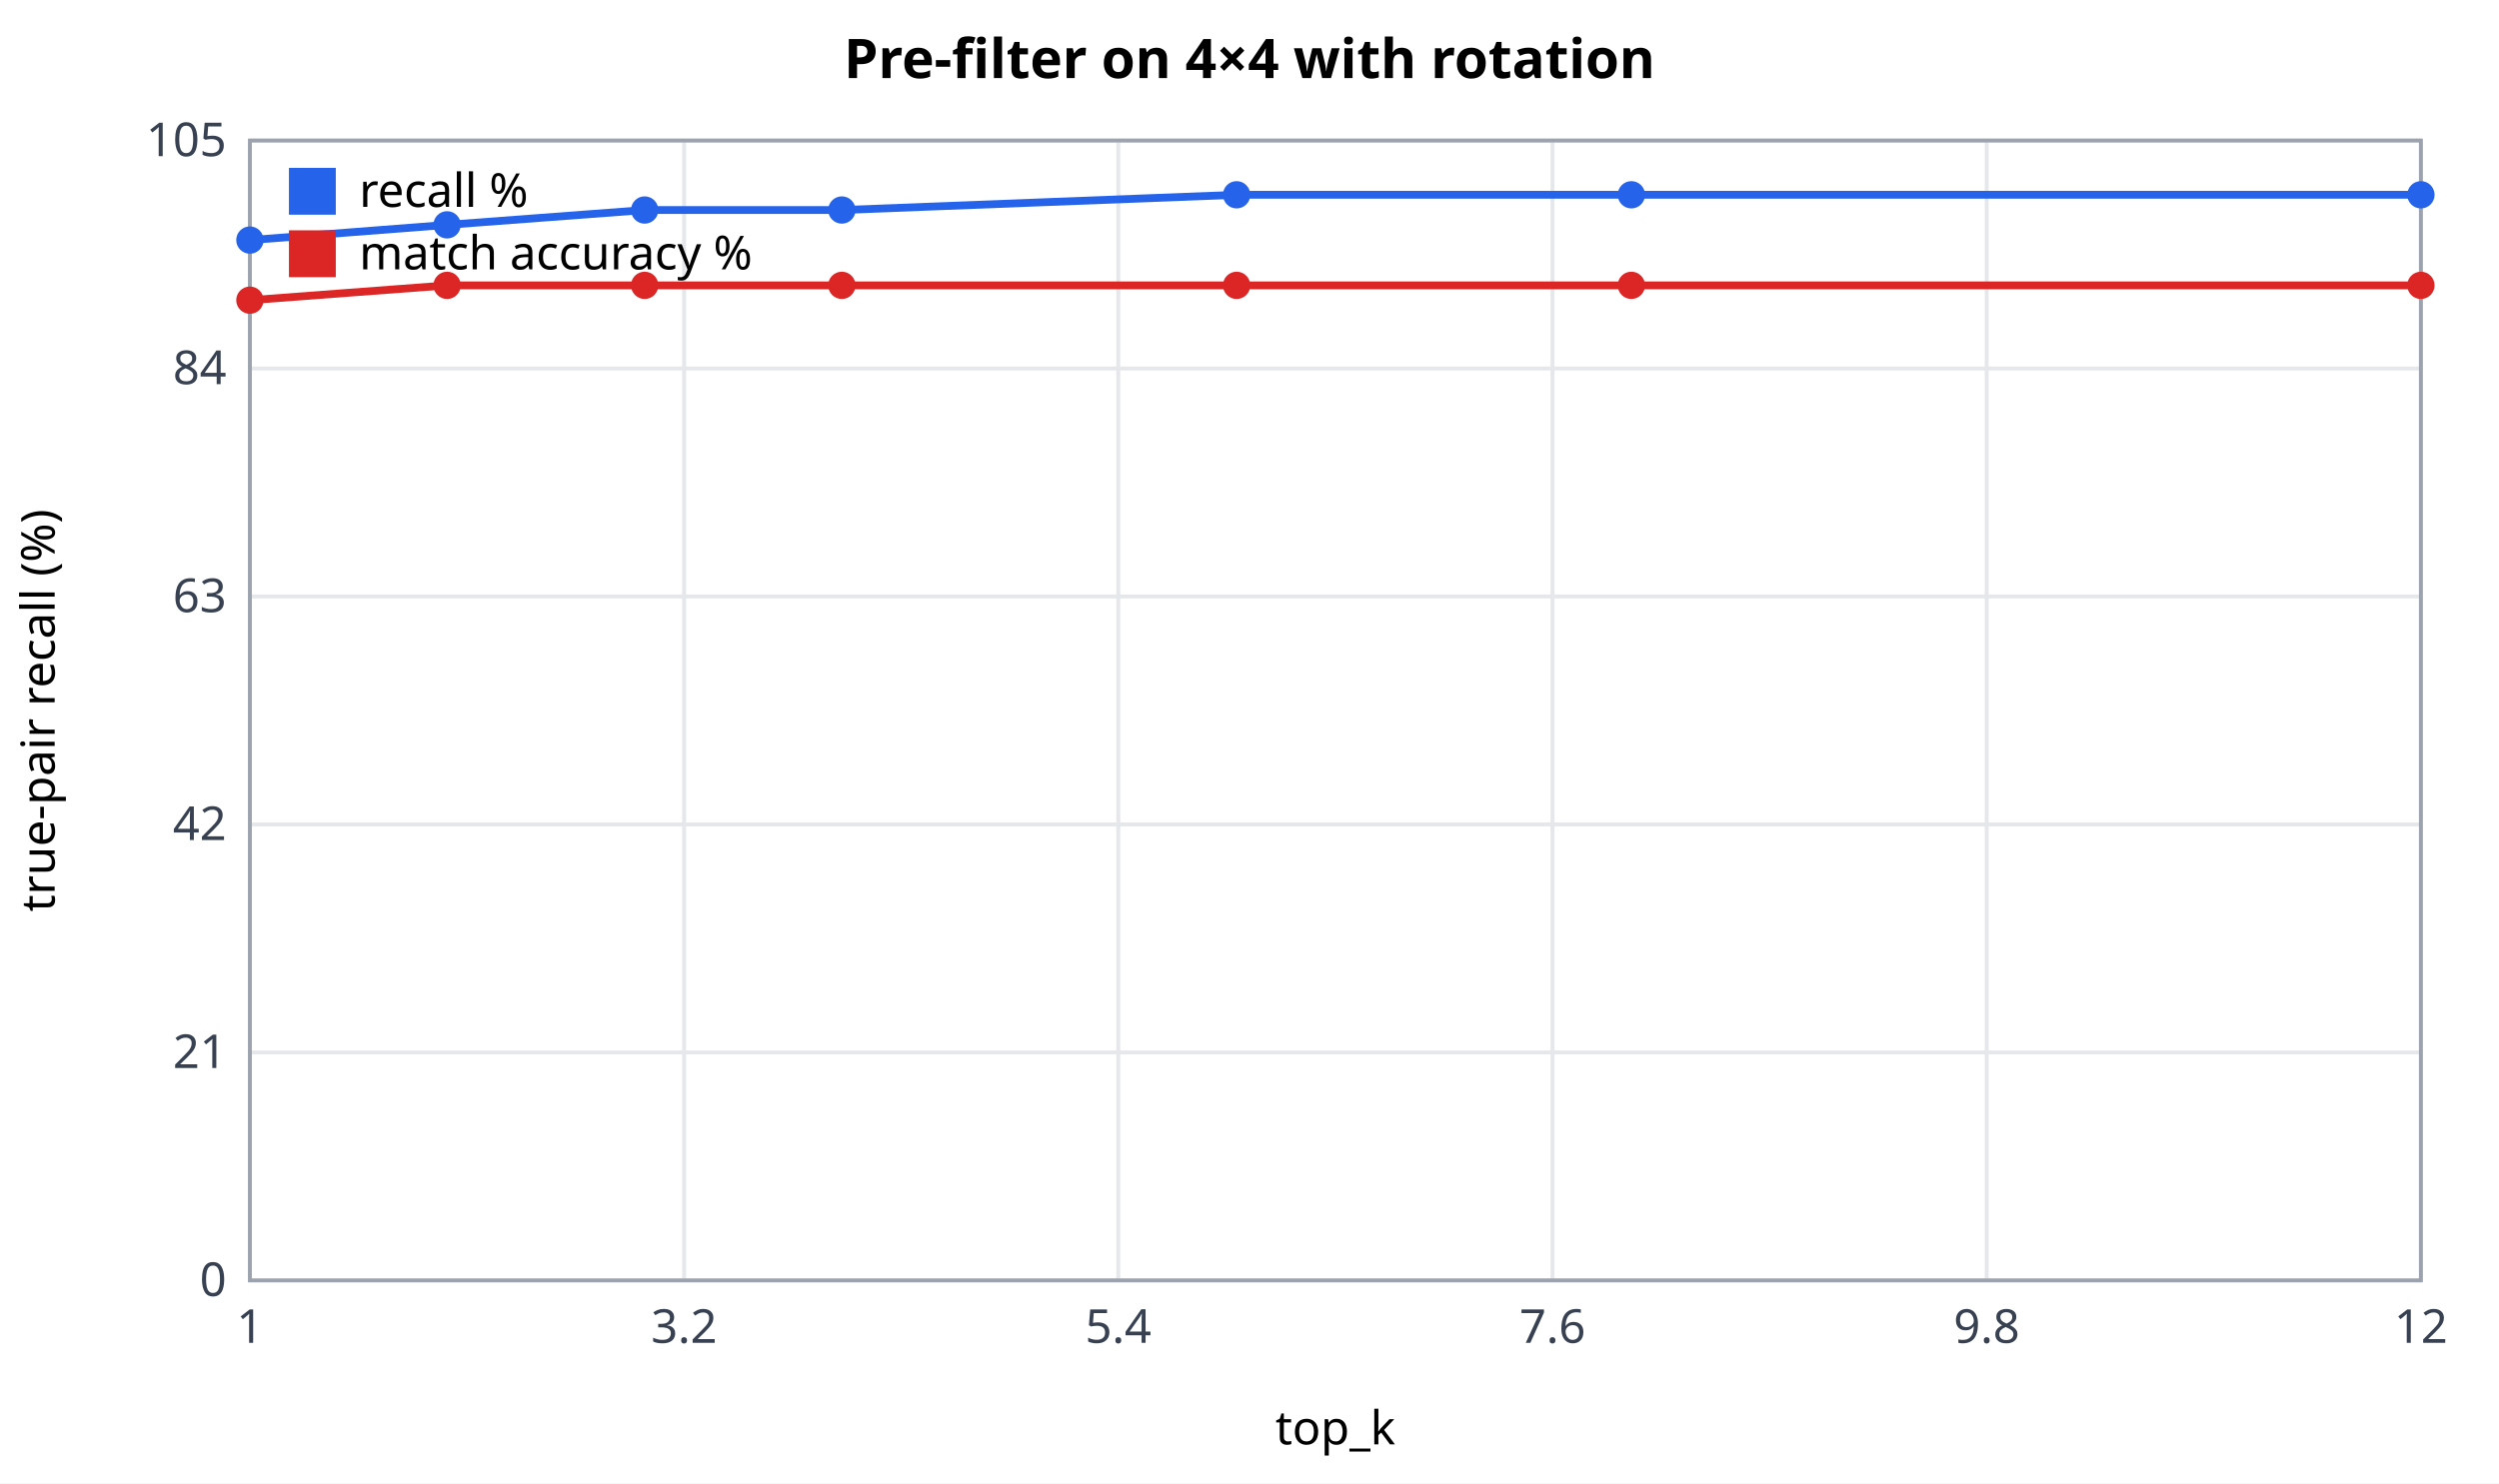
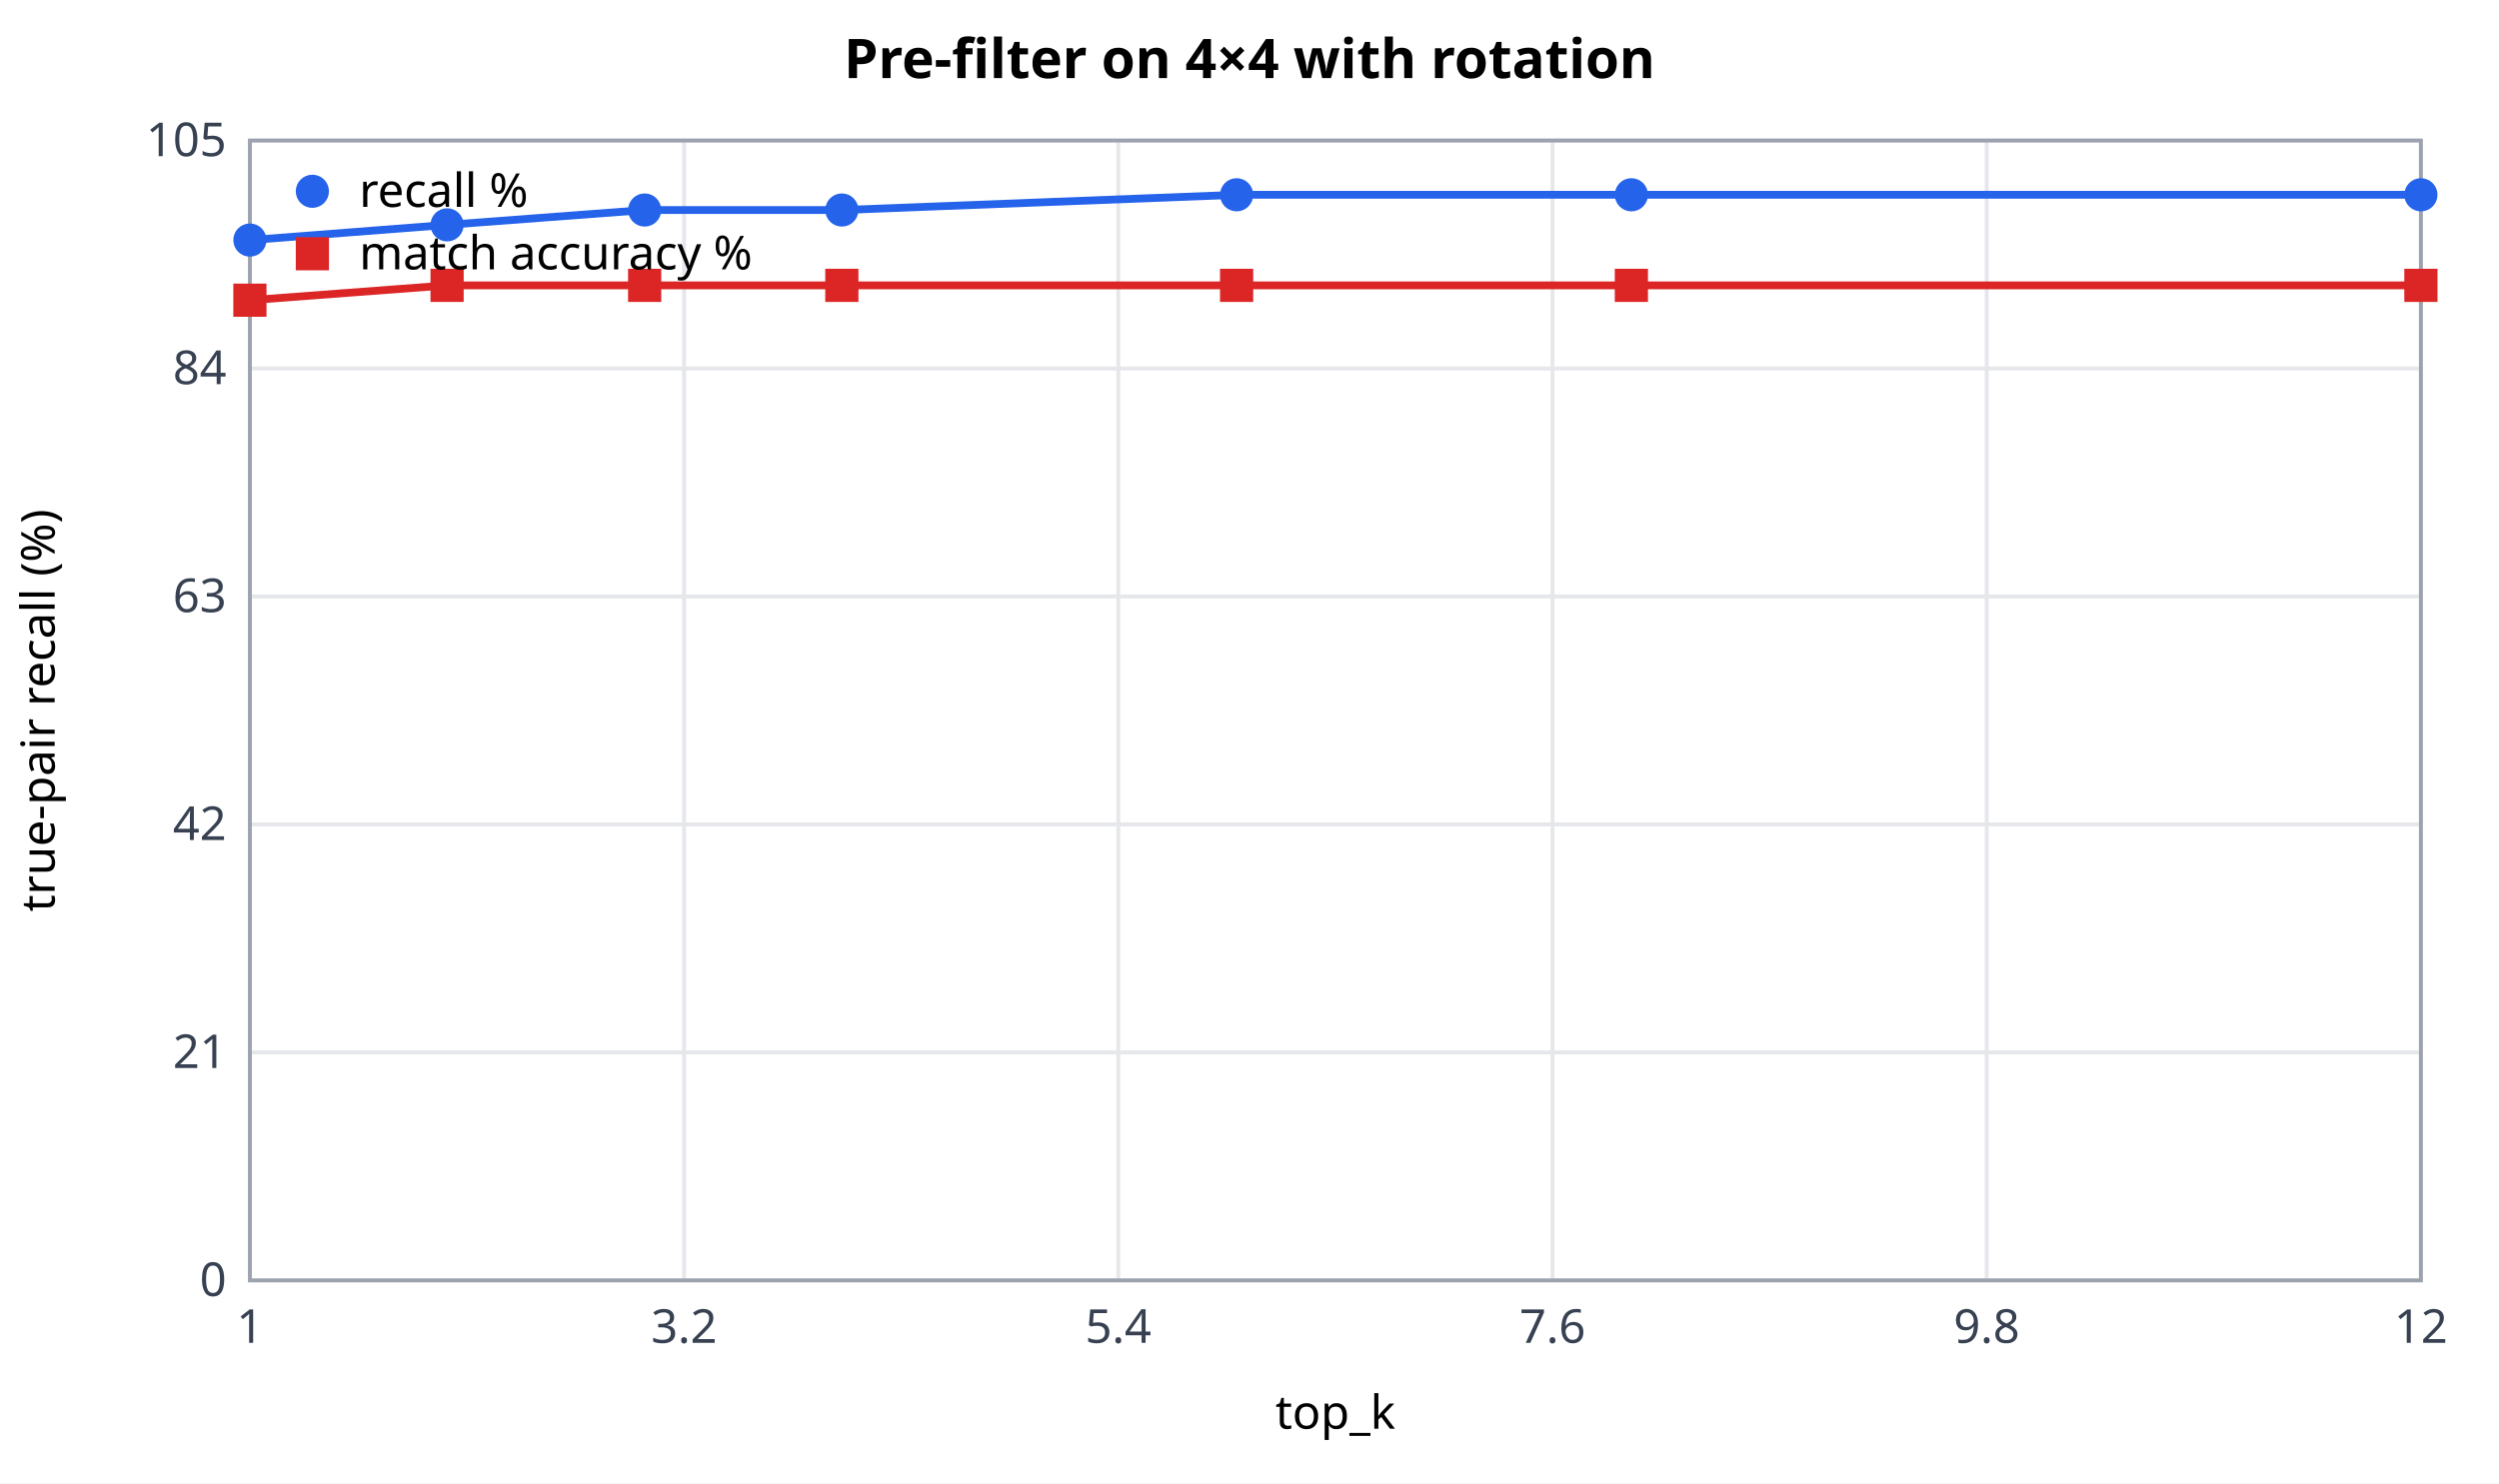
<svg xmlns="http://www.w3.org/2000/svg" width="640" height="380" viewBox="0 0 640 380" font-family="sans-serif" font-size="12">
  <rect width="640" height="380" fill="#ffffff" />
  <text x="320.0" y="20" text-anchor="middle" font-size="14" font-weight="bold">Pre-filter on 4×4 with rotation</text>
  <line x1="64.0" y1="36" x2="64.0" y2="328" stroke="#e5e7eb" />
+   <text x="64.0" y="344" text-anchor="middle" fill="#374151">1</text>
+   <line x1="175.2" y1="36" x2="175.2" y2="328" stroke="#e5e7eb" />
+   <text x="175.2" y="344" text-anchor="middle" fill="#374151">3.2</text>
+   <line x1="286.4" y1="36" x2="286.4" y2="328" stroke="#e5e7eb" />
+   <text x="286.4" y="344" text-anchor="middle" fill="#374151">5.4</text>
+   <line x1="397.6" y1="36" x2="397.6" y2="328" stroke="#e5e7eb" />
+   <text x="397.6" y="344" text-anchor="middle" fill="#374151">7.6</text>
+   <line x1="508.8" y1="36" x2="508.8" y2="328" stroke="#e5e7eb" />
+   <text x="508.8" y="344" text-anchor="middle" fill="#374151">9.8</text>
+   <line x1="620.0" y1="36" x2="620.0" y2="328" stroke="#e5e7eb" />
+   <text x="620.0" y="344" text-anchor="middle" fill="#374151">12</text>
  <line x1="64" y1="328.0" x2="620" y2="328.0" stroke="#e5e7eb" />
-   <text x="64.0" y="344" text-anchor="middle" fill="#374151">1</text>
  <text x="58" y="332.0" text-anchor="end" fill="#374151">0</text>
-   <line x1="175.2" y1="36" x2="175.2" y2="328" stroke="#e5e7eb" />
  <line x1="64" y1="269.6" x2="620" y2="269.6" stroke="#e5e7eb" />
-   <text x="175.2" y="344" text-anchor="middle" fill="#374151">3.2</text>
  <text x="58" y="273.6" text-anchor="end" fill="#374151">21</text>
-   <line x1="286.4" y1="36" x2="286.4" y2="328" stroke="#e5e7eb" />
  <line x1="64" y1="211.2" x2="620" y2="211.2" stroke="#e5e7eb" />
-   <text x="286.4" y="344" text-anchor="middle" fill="#374151">5.4</text>
  <text x="58" y="215.2" text-anchor="end" fill="#374151">42</text>
-   <line x1="397.6" y1="36" x2="397.6" y2="328" stroke="#e5e7eb" />
  <line x1="64" y1="152.8" x2="620" y2="152.8" stroke="#e5e7eb" />
-   <text x="397.6" y="344" text-anchor="middle" fill="#374151">7.6</text>
  <text x="58" y="156.8" text-anchor="end" fill="#374151">63</text>
-   <line x1="508.8" y1="36" x2="508.8" y2="328" stroke="#e5e7eb" />
  <line x1="64" y1="94.4" x2="620" y2="94.4" stroke="#e5e7eb" />
-   <text x="508.8" y="344" text-anchor="middle" fill="#374151">9.8</text>
  <text x="58" y="98.4" text-anchor="end" fill="#374151">84</text>
-   <line x1="620.0" y1="36" x2="620.0" y2="328" stroke="#e5e7eb" />
  <line x1="64" y1="36.0" x2="620" y2="36.0" stroke="#e5e7eb" />
-   <text x="620.0" y="344" text-anchor="middle" fill="#374151">12</text>
  <text x="58" y="40.0" text-anchor="end" fill="#374151">105</text>
  <rect x="64" y="36" width="556" height="292" fill="none" stroke="#9ca3af" />
-   <text x="342.0" y="370" text-anchor="middle">top_k</text>
+   <text x="342.0" y="366" text-anchor="middle">top_k</text>
  <text x="14" y="182.0" text-anchor="middle" transform="rotate(-90 14 182.0)">true-pair recall (%)</text>
  <polyline points="64.0,61.5 114.5,57.6 165.1,53.8 215.6,53.8 316.7,49.9 417.8,49.9 620.0,49.9" fill="none" stroke="#2563eb" stroke-width="2" />
-   <circle cx="64.0" cy="61.5" r="3.5" fill="#2563eb" />
-   <circle cx="114.5" cy="57.6" r="3.5" fill="#2563eb" />
-   <circle cx="165.1" cy="53.8" r="3.5" fill="#2563eb" />
-   <circle cx="215.6" cy="53.8" r="3.5" fill="#2563eb" />
-   <circle cx="316.7" cy="49.9" r="3.5" fill="#2563eb" />
-   <circle cx="417.8" cy="49.9" r="3.5" fill="#2563eb" />
-   <circle cx="620.0" cy="49.9" r="3.5" fill="#2563eb" />
-   <rect x="74" y="43" width="12" height="12" fill="#2563eb" />
+   <circle cx="64.0" cy="61.5" r="3.5" fill="#2563eb" stroke="#2563eb" stroke-width="1.5" />
+   <circle cx="114.5" cy="57.6" r="3.5" fill="#2563eb" stroke="#2563eb" stroke-width="1.5" />
+   <circle cx="165.1" cy="53.8" r="3.5" fill="#2563eb" stroke="#2563eb" stroke-width="1.5" />
+   <circle cx="215.6" cy="53.8" r="3.5" fill="#2563eb" stroke="#2563eb" stroke-width="1.5" />
+   <circle cx="316.7" cy="49.9" r="3.5" fill="#2563eb" stroke="#2563eb" stroke-width="1.5" />
+   <circle cx="417.8" cy="49.9" r="3.5" fill="#2563eb" stroke="#2563eb" stroke-width="1.5" />
+   <circle cx="620.0" cy="49.9" r="3.5" fill="#2563eb" stroke="#2563eb" stroke-width="1.5" />
+   <circle cx="80.0" cy="49.0" r="3.5" fill="#2563eb" stroke="#2563eb" stroke-width="1.5" />
  <text x="92" y="53">recall %</text>
  <polyline points="64.0,76.9 114.5,73.1 165.1,73.1 215.6,73.1 316.7,73.1 417.8,73.1 620.0,73.1" fill="none" stroke="#dc2626" stroke-width="2" />
-   <circle cx="64.0" cy="76.9" r="3.5" fill="#dc2626" />
-   <circle cx="114.5" cy="73.1" r="3.5" fill="#dc2626" />
-   <circle cx="165.1" cy="73.1" r="3.5" fill="#dc2626" />
-   <circle cx="215.6" cy="73.1" r="3.5" fill="#dc2626" />
-   <circle cx="316.7" cy="73.1" r="3.5" fill="#dc2626" />
-   <circle cx="417.8" cy="73.1" r="3.5" fill="#dc2626" />
-   <circle cx="620.0" cy="73.1" r="3.5" fill="#dc2626" />
-   <rect x="74" y="59" width="12" height="12" fill="#dc2626" />
+   <rect x="60.5" y="73.4" width="7" height="7" fill="#dc2626" stroke="#dc2626" stroke-width="1.5" />
+   <rect x="111.0" y="69.6" width="7" height="7" fill="#dc2626" stroke="#dc2626" stroke-width="1.5" />
+   <rect x="161.6" y="69.6" width="7" height="7" fill="#dc2626" stroke="#dc2626" stroke-width="1.5" />
+   <rect x="212.1" y="69.6" width="7" height="7" fill="#dc2626" stroke="#dc2626" stroke-width="1.5" />
+   <rect x="313.2" y="69.6" width="7" height="7" fill="#dc2626" stroke="#dc2626" stroke-width="1.5" />
+   <rect x="414.3" y="69.6" width="7" height="7" fill="#dc2626" stroke="#dc2626" stroke-width="1.5" />
+   <rect x="616.5" y="69.6" width="7" height="7" fill="#dc2626" stroke="#dc2626" stroke-width="1.5" />
+   <rect x="76.5" y="61.5" width="7" height="7" fill="#dc2626" stroke="#dc2626" stroke-width="1.5" />
  <text x="92" y="69">match accuracy %</text>
</svg>
